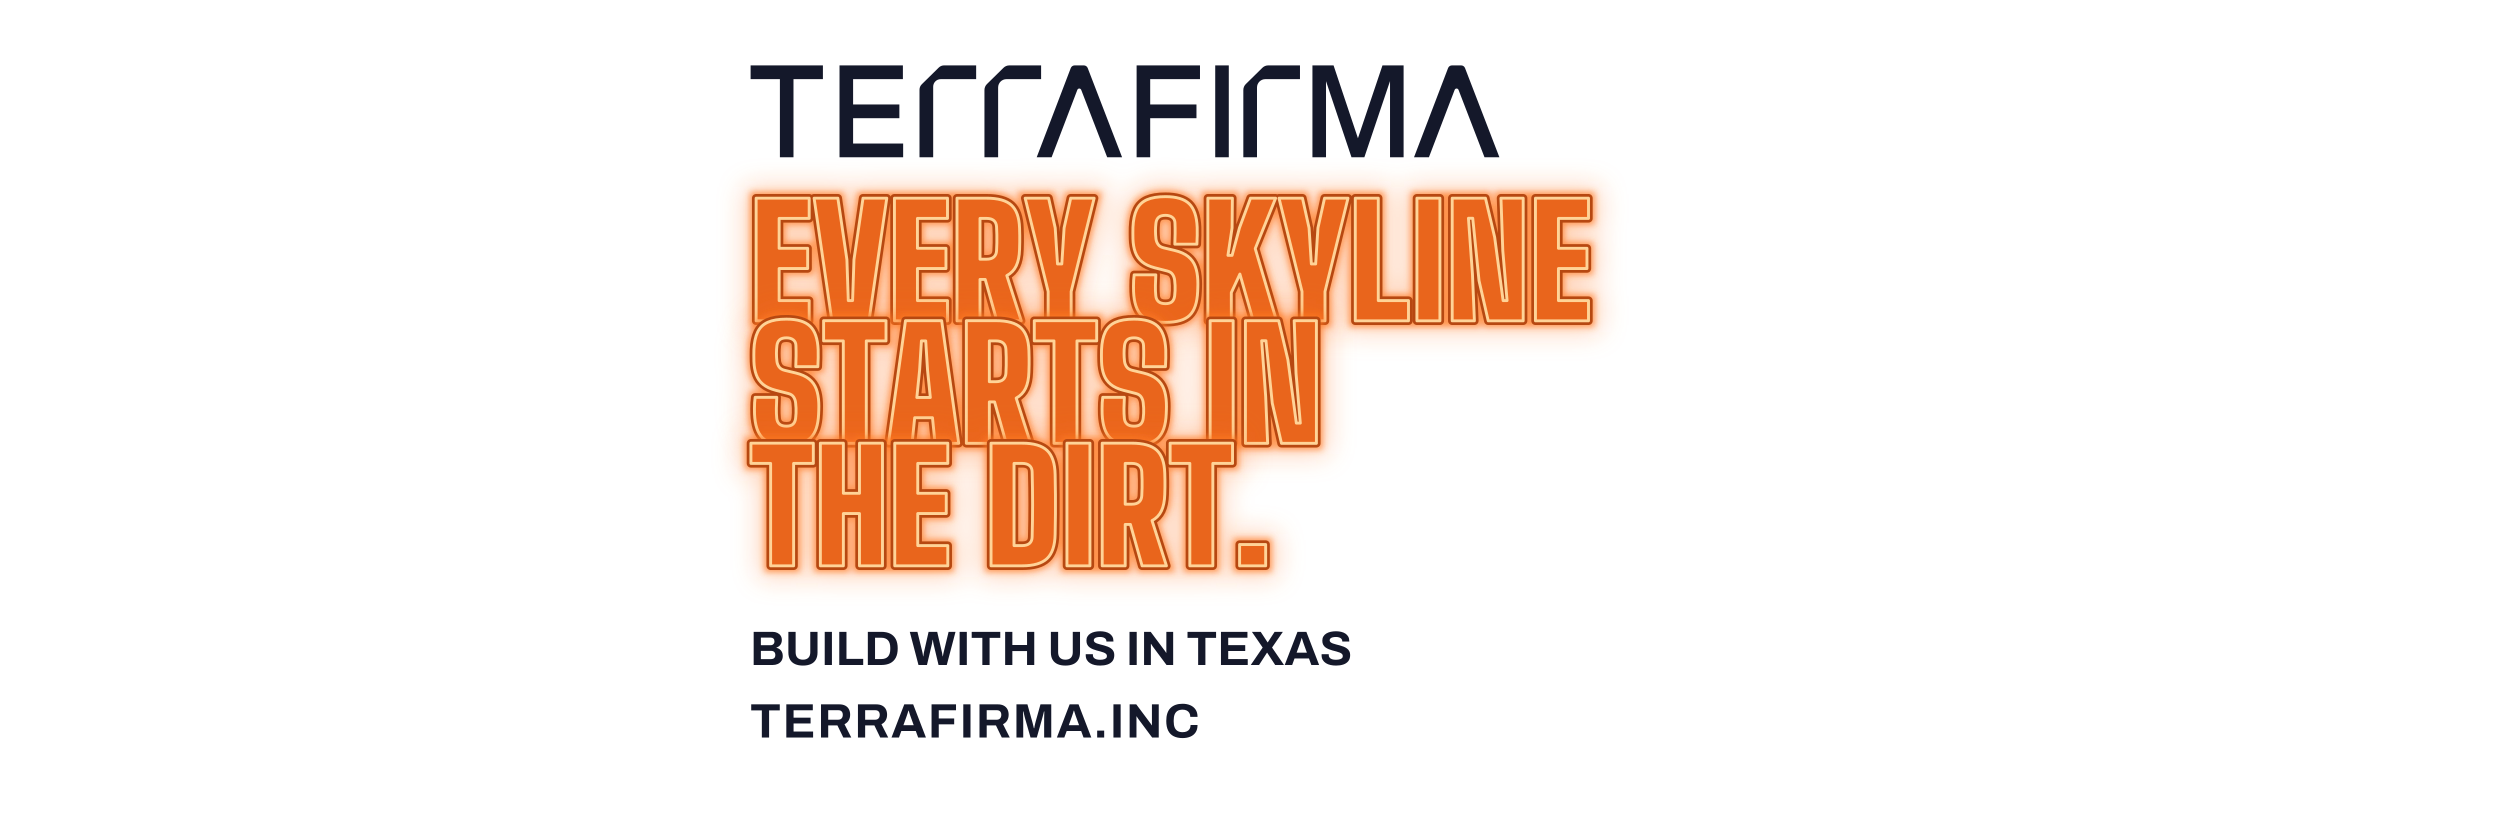
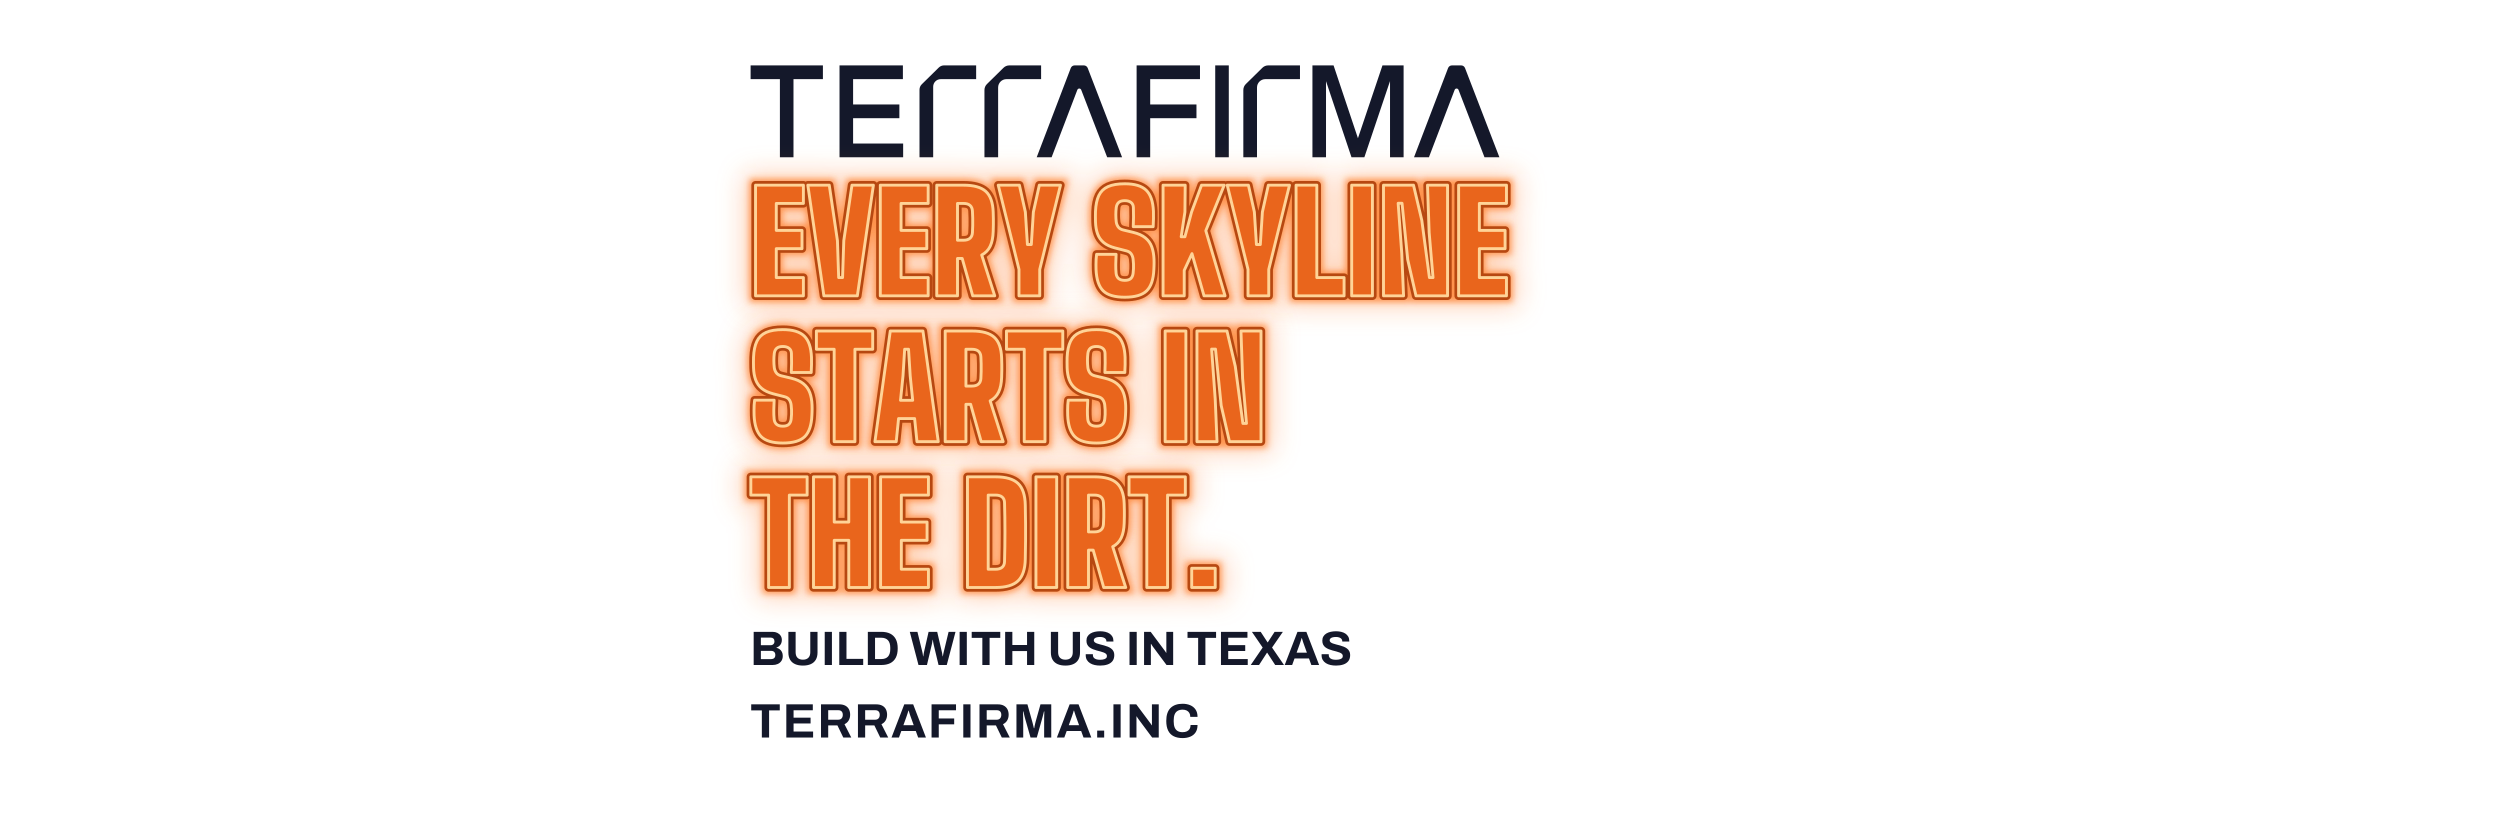
<svg xmlns="http://www.w3.org/2000/svg" width="3000" height="1000" viewBox="0 0 3000 1000" role="img">
  <defs>
    <filter id="bloom" x="-20%" y="-40%" width="140%" height="180%">
      <feGaussianBlur stdDeviation="16" />
    </filter>
    <filter id="tube-glow" x="-12%" y="-25%" width="124%" height="150%">
      <feGaussianBlur stdDeviation="4" />
    </filter>
-     <path id="letter-0" d="M907.36 385.0V237.8H971.024V262.088H934.96V297.968H969.184V322.256H934.96V360.712H971.024V385.0Z M998.256 385.0 976.912 237.8H1005.432L1016.288 311.584L1017.944 360.712H1023.096L1024.752 311.584L1035.608 237.8H1064.128L1042.784 385.0Z M1073.328 385.0V237.8H1136.992V262.088H1100.928V297.968H1135.152V322.256H1100.928V360.712H1136.992V385.0Z M1148.4 385.0V237.8H1183.912Q1204.52 237.8 1213.674 246.126Q1222.828 254.452 1223.472 273.68Q1223.656 278.832 1223.702 282.696Q1223.748 286.56 1223.702 290.424Q1223.656 294.288 1223.472 299.44Q1223.104 311.4 1219.47 319.036Q1215.836 326.672 1208.2 330.72L1225.496 385.0H1196.24L1182.256 335.32H1176.0V385.0ZM1176.0 311.032H1183.912Q1189.708 311.032 1192.652 308.364Q1195.596 305.696 1195.872 300.912Q1196.148 296.404 1196.24 291.482Q1196.332 286.56 1196.24 281.638Q1196.148 276.716 1195.872 272.208Q1195.596 267.332 1192.652 264.71Q1189.708 262.088 1183.912 262.088H1176.0Z M1257.788 385.0V350.04V349.856L1230.188 237.8H1258.34L1266.252 273.496L1269.012 316.736H1274.164L1276.924 273.496L1284.836 237.8H1312.988L1285.388 349.856V350.04V385.0Z  M1398.548 386.84Q1378.308 386.84 1369.706 378.284Q1361.104 369.728 1360.276 349.856Q1360.184 346.912 1360.184 343.37Q1360.184 339.828 1360.368 336.286Q1360.552 332.744 1361.012 329.8H1386.956Q1386.588 336.516 1386.496 343.048Q1386.404 349.58 1386.956 355.008Q1387.416 359.516 1390.222 361.954Q1393.028 364.392 1398.548 364.392Q1403.976 364.392 1406.506 361.954Q1409.036 359.516 1409.588 355.008Q1409.956 351.88 1410.094 348.798Q1410.232 345.716 1410.094 342.634Q1409.956 339.552 1409.588 336.424Q1409.22 332.56 1407.196 329.432Q1405.172 326.304 1400.756 325.2L1385.668 321.336Q1376.1 318.852 1370.488 314.206Q1364.876 309.56 1362.346 302.66Q1359.816 295.76 1359.54 286.56Q1359.448 282.512 1359.448 279.338Q1359.448 276.164 1359.54 272.76Q1360.092 259.604 1364.002 251.508Q1367.912 243.412 1376.284 239.686Q1384.656 235.96 1398.548 235.96Q1418.144 235.96 1426.976 244.47Q1435.808 252.98 1436.636 272.76Q1436.82 276.716 1436.682 282.42Q1436.544 288.124 1436.268 293.0H1409.772Q1410.048 286.652 1410.14 280.304Q1410.232 273.956 1409.956 267.608Q1409.864 263.192 1406.782 260.8Q1403.7 258.408 1398.548 258.408Q1393.028 258.408 1390.36 260.8Q1387.692 263.192 1387.14 267.608Q1386.588 272.3 1386.588 277.084Q1386.588 281.868 1387.14 286.56Q1387.6 290.24 1389.716 293.276Q1391.832 296.312 1396.524 297.416L1409.588 300.544Q1419.892 303.028 1425.826 307.858Q1431.76 312.688 1434.382 319.818Q1437.004 326.948 1437.372 336.424Q1437.464 338.54 1437.464 340.84Q1437.464 343.14 1437.372 345.44Q1437.28 347.74 1437.188 349.856Q1436.36 369.728 1427.666 378.284Q1418.972 386.84 1398.548 386.84Z M1449.424 385.0V237.8H1478.864L1478.496 273.496L1473.528 306.432H1478.496L1487.328 273.496L1500.576 237.8H1530.752L1506.28 298.336L1531.856 385.0H1503.888L1487.88 328.88L1477.576 351.144V385.0Z M1562.4 385.0V350.04V349.856L1534.8 237.8H1562.952L1570.864 273.496L1573.624 316.736H1578.776L1581.536 273.496L1589.448 237.8H1617.6L1590 349.856V350.04V385.0Z M1626.34 385.0V237.8H1653.94V360.712H1690.188V385.0Z M1700.308 385.0V237.8H1727.908V385.0Z M1742.628 385.0V237.8H1782.556L1793.596 284.72L1803.716 360.712H1808.5L1803.348 300.912L1801.14 237.8H1827.82V385.0H1785.868L1774.828 336.792L1767.284 261.904H1762.132L1766.916 328.512L1769.308 385.0Z M1842.54 385.0V237.8H1906.204V262.088H1870.14V297.968H1904.364V322.256H1870.14V360.712H1906.204V385.0Z" />
-     <path id="letter-1" d="M943.7 533.84Q923.46 533.84 914.858 525.284Q906.256 516.728 905.428 496.856Q905.336 493.912 905.336 490.37Q905.336 486.828 905.52 483.286Q905.704 479.744 906.164 476.8H932.108Q931.74 483.516 931.648 490.048Q931.556 496.58 932.108 502.008Q932.568 506.516 935.374 508.954Q938.18 511.392 943.7 511.392Q949.128 511.392 951.658 508.954Q954.188 506.516 954.74 502.008Q955.108 498.88 955.246 495.798Q955.384 492.716 955.246 489.634Q955.108 486.552 954.74 483.424Q954.372 479.56 952.348 476.432Q950.324 473.304 945.908 472.2L930.82 468.336Q921.252 465.852 915.64 461.206Q910.028 456.56 907.498 449.66Q904.968 442.76 904.692 433.56Q904.6 429.512 904.6 426.338Q904.6 423.164 904.692 419.76Q905.244 406.604 909.154 398.508Q913.064 390.412 921.436 386.686Q929.808 382.96 943.7 382.96Q963.296 382.96 972.128 391.47Q980.96 399.98 981.788 419.76Q981.972 423.716 981.834 429.42Q981.696 435.124 981.42 440.0H954.924Q955.2 433.652 955.292 427.304Q955.384 420.956 955.108 414.608Q955.016 410.192 951.934 407.8Q948.852 405.408 943.7 405.408Q938.18 405.408 935.512 407.8Q932.844 410.192 932.292 414.608Q931.74 419.3 931.74 424.084Q931.74 428.868 932.292 433.56Q932.752 437.24 934.868 440.276Q936.984 443.312 941.676 444.416L954.74 447.544Q965.044 450.028 970.978 454.858Q976.912 459.688 979.534 466.818Q982.156 473.948 982.524 483.424Q982.616 485.54 982.616 487.84Q982.616 490.14 982.524 492.44Q982.432 494.74 982.34 496.856Q981.512 516.728 972.818 525.284Q964.124 533.84 943.7 533.84Z M1011.964 532.0V409.088H988.32V384.8H1063.208V409.088H1039.564V532.0Z M1066.152 532.0 1086.576 384.8H1130.0L1150.424 532.0H1122.088L1118.96 501.272H1097.616L1094.488 532.0ZM1100.192 476.984H1116.384L1113.072 444.416L1110.864 409.088H1105.712L1103.504 444.416Z M1159.624 532.0V384.8H1195.136Q1215.744 384.8 1224.898 393.126Q1234.052 401.452 1234.696 420.68Q1234.88 425.832 1234.926 429.696Q1234.972 433.56 1234.926 437.424Q1234.88 441.288 1234.696 446.44Q1234.328 458.4 1230.694 466.036Q1227.06 473.672 1219.424 477.72L1236.72 532.0H1207.464L1193.48 482.32H1187.224V532.0ZM1187.224 458.032H1195.136Q1200.932 458.032 1203.876 455.364Q1206.82 452.696 1207.096 447.912Q1207.372 443.404 1207.464 438.482Q1207.556 433.56 1207.464 428.638Q1207.372 423.716 1207.096 419.208Q1206.82 414.332 1203.876 411.71Q1200.932 409.088 1195.136 409.088H1187.224Z M1264.78 532.0V409.088H1241.136V384.8H1316.024V409.088H1292.38V532.0Z M1360.828 533.84Q1340.588 533.84 1331.986 525.284Q1323.384 516.728 1322.556 496.856Q1322.464 493.912 1322.464 490.37Q1322.464 486.828 1322.648 483.286Q1322.832 479.744 1323.292 476.8H1349.236Q1348.868 483.516 1348.776 490.048Q1348.684 496.58 1349.236 502.008Q1349.696 506.516 1352.502 508.954Q1355.308 511.392 1360.828 511.392Q1366.256 511.392 1368.786 508.954Q1371.316 506.516 1371.868 502.008Q1372.236 498.88 1372.374 495.798Q1372.512 492.716 1372.374 489.634Q1372.236 486.552 1371.868 483.424Q1371.5 479.56 1369.476 476.432Q1367.452 473.304 1363.036 472.2L1347.948 468.336Q1338.38 465.852 1332.768 461.206Q1327.156 456.56 1324.626 449.66Q1322.096 442.76 1321.82 433.56Q1321.728 429.512 1321.728 426.338Q1321.728 423.164 1321.82 419.76Q1322.372 406.604 1326.282 398.508Q1330.192 390.412 1338.564 386.686Q1346.936 382.96 1360.828 382.96Q1380.424 382.96 1389.256 391.47Q1398.088 399.98 1398.916 419.76Q1399.1 423.716 1398.962 429.42Q1398.824 435.124 1398.548 440.0H1372.052Q1372.328 433.652 1372.42 427.304Q1372.512 420.956 1372.236 414.608Q1372.144 410.192 1369.062 407.8Q1365.98 405.408 1360.828 405.408Q1355.308 405.408 1352.64 407.8Q1349.972 410.192 1349.42 414.608Q1348.868 419.3 1348.868 424.084Q1348.868 428.868 1349.42 433.56Q1349.88 437.24 1351.996 440.276Q1354.112 443.312 1358.804 444.416L1371.868 447.544Q1382.172 450.028 1388.106 454.858Q1394.04 459.688 1396.662 466.818Q1399.284 473.948 1399.652 483.424Q1399.744 485.54 1399.744 487.84Q1399.744 490.14 1399.652 492.44Q1399.56 494.74 1399.468 496.856Q1398.64 516.728 1389.946 525.284Q1381.252 533.84 1360.828 533.84Z  M1452.184 532.0V384.8H1479.784V532.0Z M1494.504 532.0V384.8H1534.432L1545.472 431.72L1555.592 507.712H1560.376L1555.224 447.912L1553.016 384.8H1579.696V532.0H1537.744L1526.704 483.792L1519.16 408.904H1514.008L1518.792 475.512L1521.184 532.0Z" />
-     <path id="letter-2" d="M924.748 679.0V556.088H901.104V531.8H975.992V556.088H952.348V679.0Z M984.456 679.0V531.8H1012.056V591.968H1031.376V531.8H1058.976V679.0H1031.376V616.256H1012.056V679.0Z M1073.696 679.0V531.8H1137.36V556.088H1101.296V591.968H1135.52V616.256H1101.296V654.712H1137.36V679.0Z  M1189.248 679.0V531.8H1226.6Q1247.3 531.8 1256.546 540.586Q1265.792 549.372 1266.16 569.52Q1266.436 582.308 1266.528 593.808Q1266.62 605.308 1266.528 616.808Q1266.436 628.308 1266.16 641.096Q1265.792 661.336 1256.546 670.168Q1247.3 679.0 1226.6 679.0ZM1216.848 654.712H1226.6Q1232.396 654.712 1235.432 652.044Q1238.468 649.376 1238.56 644.408Q1238.836 634.564 1238.974 624.812Q1239.112 615.06 1239.112 605.308Q1239.112 595.556 1238.974 585.758Q1238.836 575.96 1238.56 566.208Q1238.468 561.332 1235.432 558.71Q1232.396 556.088 1226.6 556.088H1216.848Z M1280.328 679.0V531.8H1307.928V679.0Z M1322.648 679.0V531.8H1358.16Q1378.768 531.8 1387.922 540.126Q1397.076 548.452 1397.72 567.68Q1397.904 572.832 1397.95 576.696Q1397.996 580.56 1397.95 584.424Q1397.904 588.288 1397.72 593.44Q1397.352 605.4 1393.718 613.036Q1390.084 620.672 1382.448 624.72L1399.744 679.0H1370.488L1356.504 629.32H1350.248V679.0ZM1350.248 605.032H1358.16Q1363.956 605.032 1366.9 602.364Q1369.844 599.696 1370.12 594.912Q1370.396 590.404 1370.488 585.482Q1370.58 580.56 1370.488 575.638Q1370.396 570.716 1370.12 566.208Q1369.844 561.332 1366.9 558.71Q1363.956 556.088 1358.16 556.088H1350.248Z M1427.804 679.0V556.088H1404.16V531.8H1479.048V556.088H1455.404V679.0Z M1487.512 679.0V653.424H1518.792V679.0Z" />
+     <path id="letter-0" d="M906.64 355.0V222.2H964.076V244.112H931.54V276.482H962.416V298.394H931.54V333.088H964.076V355.0Z M988.644 355.0 969.388 222.2H995.118L1004.912 288.766L1006.406 333.088H1011.054L1012.548 288.766L1022.342 222.2H1048.072L1028.816 355.0Z M1056.372 355.0V222.2H1113.808V244.112H1081.272V276.482H1112.148V298.394H1081.272V333.088H1113.808V355.0Z M1124.1 355.0V222.2H1156.138Q1174.73 222.2 1182.988 229.712Q1191.247 237.223 1191.828 254.57Q1191.994 259.218 1192.035 262.704Q1192.077 266.19 1192.035 269.676Q1191.994 273.162 1191.828 277.81Q1191.496 288.6 1188.218 295.489Q1184.939 302.378 1178.05 306.03L1193.654 355.0H1167.26L1154.644 310.18H1149.0V355.0ZM1149.0 288.268H1156.138Q1161.367 288.268 1164.023 285.861Q1166.679 283.454 1166.928 279.138Q1167.177 275.071 1167.26 270.63Q1167.343 266.19 1167.26 261.75Q1167.177 257.309 1166.928 253.242Q1166.679 248.843 1164.023 246.477Q1161.367 244.112 1156.138 244.112H1149.0Z M1222.787 355.0V323.46V323.294L1197.887 222.2H1223.285L1230.423 254.404L1232.913 293.414H1237.561L1240.051 254.404L1247.189 222.2H1272.587L1247.687 323.294V323.46V355.0Z  M1349.777 356.66Q1331.517 356.66 1323.756 348.941Q1315.996 341.222 1315.249 323.294Q1315.166 320.638 1315.166 317.442Q1315.166 314.247 1315.332 311.052Q1315.498 307.856 1315.913 305.2H1339.319Q1338.987 311.259 1338.904 317.152Q1338.821 323.045 1339.319 327.942Q1339.734 332.009 1342.265 334.209Q1344.797 336.408 1349.777 336.408Q1354.674 336.408 1356.957 334.209Q1359.239 332.009 1359.737 327.942Q1360.069 325.12 1360.194 322.339Q1360.318 319.559 1360.194 316.779Q1360.069 313.998 1359.737 311.176Q1359.405 307.69 1357.579 304.868Q1355.753 302.046 1351.769 301.05L1338.157 297.564Q1329.525 295.323 1324.462 291.131Q1319.399 286.94 1317.117 280.715Q1314.834 274.49 1314.585 266.19Q1314.502 262.538 1314.502 259.674Q1314.502 256.811 1314.585 253.74Q1315.083 241.871 1318.611 234.567Q1322.138 227.263 1329.691 223.901Q1337.244 220.54 1349.777 220.54Q1367.456 220.54 1375.424 228.217Q1383.392 235.895 1384.139 253.74Q1384.305 257.309 1384.18 262.455Q1384.056 267.601 1383.807 272.0H1359.903Q1360.152 266.273 1360.235 260.546Q1360.318 254.819 1360.069 249.092Q1359.986 245.108 1357.206 242.95Q1354.425 240.792 1349.777 240.792Q1344.797 240.792 1342.39 242.95Q1339.983 245.108 1339.485 249.092Q1338.987 253.325 1338.987 257.641Q1338.987 261.957 1339.485 266.19Q1339.9 269.51 1341.809 272.249Q1343.718 274.988 1347.951 275.984L1359.737 278.806Q1369.033 281.047 1374.387 285.404Q1379.74 289.762 1382.106 296.195Q1384.471 302.627 1384.803 311.176Q1384.886 313.085 1384.886 315.16Q1384.886 317.235 1384.803 319.31Q1384.72 321.385 1384.637 323.294Q1383.89 341.222 1376.047 348.941Q1368.203 356.66 1349.777 356.66Z M1395.676 355.0V222.2H1422.236L1421.904 254.404L1417.422 284.118H1421.904L1429.872 254.404L1441.824 222.2H1469.048L1446.97 276.814L1470.044 355.0H1444.812L1430.37 304.37L1421.074 324.456V355.0Z M1497.6 355.0V323.46V323.294L1472.7 222.2H1498.098L1505.236 254.404L1507.726 293.414H1512.374L1514.864 254.404L1522.002 222.2H1547.4L1522.5 323.294V323.46V355.0Z M1555.285 355.0V222.2H1580.185V333.088H1612.887V355.0Z M1622.017 355.0V222.2H1646.917V355.0Z M1660.197 355.0V222.2H1696.219L1706.179 264.53L1715.309 333.088H1719.625L1714.977 279.138L1712.985 222.2H1737.055V355.0H1699.207L1689.247 311.508L1682.441 243.946H1677.793L1682.109 304.038L1684.267 355.0Z M1750.335 355.0V222.2H1807.771V244.112H1775.235V276.482H1806.111V298.394H1775.235V333.088H1807.771V355.0Z" />
+     <path id="letter-1" d="M939.425 531.66Q921.165 531.66 913.404 523.941Q905.644 516.222 904.897 498.294Q904.814 495.638 904.814 492.442Q904.814 489.247 904.98 486.052Q905.146 482.856 905.561 480.2H928.967Q928.635 486.259 928.552 492.152Q928.469 498.045 928.967 502.942Q929.382 507.009 931.913 509.209Q934.445 511.408 939.425 511.408Q944.322 511.408 946.604 509.209Q948.887 507.009 949.385 502.942Q949.717 500.12 949.841 497.339Q949.966 494.559 949.841 491.779Q949.717 488.998 949.385 486.176Q949.053 482.69 947.227 479.868Q945.401 477.046 941.417 476.05L927.805 472.564Q919.173 470.323 914.11 466.131Q909.047 461.94 906.764 455.715Q904.482 449.49 904.233 441.19Q904.15 437.538 904.15 434.674Q904.15 431.811 904.233 428.74Q904.731 416.871 908.259 409.567Q911.786 402.263 919.339 398.901Q926.892 395.54 939.425 395.54Q957.104 395.54 965.072 403.217Q973.04 410.895 973.787 428.74Q973.953 432.309 973.828 437.455Q973.704 442.601 973.455 447.0H949.551Q949.8 441.273 949.883 435.546Q949.966 429.819 949.717 424.092Q949.634 420.108 946.853 417.95Q944.073 415.792 939.425 415.792Q934.445 415.792 932.038 417.95Q929.631 420.108 929.133 424.092Q928.635 428.325 928.635 432.641Q928.635 436.957 929.133 441.19Q929.548 444.51 931.457 447.249Q933.366 449.988 937.599 450.984L949.385 453.806Q958.681 456.047 964.034 460.404Q969.388 464.762 971.754 471.195Q974.119 477.627 974.451 486.176Q974.534 488.085 974.534 490.16Q974.534 492.235 974.451 494.31Q974.368 496.385 974.285 498.294Q973.538 516.222 965.695 523.941Q957.851 531.66 939.425 531.66Z M1001.011 530.0V419.112H979.68V397.2H1047.242V419.112H1025.911V530.0Z M1049.898 530.0 1068.324 397.2H1107.5L1125.926 530.0H1100.362L1097.54 502.278H1078.284L1075.462 530.0ZM1080.608 480.366H1095.216L1092.228 450.984L1090.236 419.112H1085.588L1083.596 450.984Z M1134.226 530.0V397.2H1166.264Q1184.856 397.2 1193.115 404.712Q1201.373 412.223 1201.954 429.57Q1202.12 434.218 1202.162 437.704Q1202.203 441.19 1202.162 444.676Q1202.12 448.162 1201.954 452.81Q1201.622 463.6 1198.343 470.489Q1195.065 477.378 1188.176 481.03L1203.78 530.0H1177.386L1164.77 485.18H1159.126V530.0ZM1159.126 463.268H1166.264Q1171.493 463.268 1174.149 460.861Q1176.805 458.454 1177.054 454.138Q1177.303 450.071 1177.386 445.63Q1177.469 441.19 1177.386 436.75Q1177.303 432.309 1177.054 428.242Q1176.805 423.843 1174.149 421.477Q1171.493 419.112 1166.264 419.112H1159.126Z M1229.095 530.0V419.112H1207.764V397.2H1275.326V419.112H1253.995V530.0Z M1315.747 531.66Q1297.487 531.66 1289.727 523.941Q1281.966 516.222 1281.219 498.294Q1281.136 495.638 1281.136 492.442Q1281.136 489.247 1281.302 486.052Q1281.468 482.856 1281.883 480.2H1305.289Q1304.957 486.259 1304.874 492.152Q1304.791 498.045 1305.289 502.942Q1305.704 507.009 1308.236 509.209Q1310.767 511.408 1315.747 511.408Q1320.644 511.408 1322.927 509.209Q1325.209 507.009 1325.707 502.942Q1326.039 500.12 1326.164 497.339Q1326.288 494.559 1326.164 491.779Q1326.039 488.998 1325.707 486.176Q1325.375 482.69 1323.549 479.868Q1321.723 477.046 1317.739 476.05L1304.127 472.564Q1295.495 470.323 1290.432 466.131Q1285.369 461.94 1283.087 455.715Q1280.804 449.49 1280.555 441.19Q1280.472 437.538 1280.472 434.674Q1280.472 431.811 1280.555 428.74Q1281.053 416.871 1284.581 409.567Q1288.108 402.263 1295.661 398.901Q1303.214 395.54 1315.747 395.54Q1333.426 395.54 1341.394 403.217Q1349.362 410.895 1350.109 428.74Q1350.275 432.309 1350.151 437.455Q1350.026 442.601 1349.777 447.0H1325.873Q1326.122 441.273 1326.205 435.546Q1326.288 429.819 1326.039 424.092Q1325.956 420.108 1323.176 417.95Q1320.395 415.792 1315.747 415.792Q1310.767 415.792 1308.36 417.95Q1305.953 420.108 1305.455 424.092Q1304.957 428.325 1304.957 432.641Q1304.957 436.957 1305.455 441.19Q1305.87 444.51 1307.779 447.249Q1309.688 449.988 1313.921 450.984L1325.707 453.806Q1335.003 456.047 1340.357 460.404Q1345.71 464.762 1348.075 471.195Q1350.441 477.627 1350.773 486.176Q1350.856 488.085 1350.856 490.16Q1350.856 492.235 1350.773 494.31Q1350.69 496.385 1350.607 498.294Q1349.86 516.222 1342.017 523.941Q1334.173 531.66 1315.747 531.66Z  M1398.166 530.0V397.2H1423.066V530.0Z M1436.346 530.0V397.2H1472.368L1482.328 439.53L1491.458 508.088H1495.774L1491.126 454.138L1489.134 397.2H1513.204V530.0H1475.356L1465.396 486.508L1458.59 418.946H1453.942L1458.258 479.038L1460.416 530.0Z" />
+     <path id="letter-2" d="M922.327 705.0V594.112H900.996V572.2H968.558V594.112H947.227V705.0Z M976.194 705.0V572.2H1001.094V626.482H1018.524V572.2H1043.424V705.0H1018.524V648.394H1001.094V705.0Z M1056.704 705.0V572.2H1114.14V594.112H1081.604V626.482H1112.48V648.394H1081.604V683.088H1114.14V705.0Z  M1160.952 705.0V572.2H1194.65Q1213.325 572.2 1221.667 580.127Q1230.008 588.053 1230.34 606.23Q1230.589 617.767 1230.672 628.142Q1230.755 638.517 1230.672 648.892Q1230.589 659.267 1230.34 670.804Q1230.008 689.064 1221.667 697.032Q1213.325 705.0 1194.65 705.0ZM1185.852 683.088H1194.65Q1199.879 683.088 1202.618 680.681Q1205.357 678.274 1205.44 673.792Q1205.689 664.911 1205.814 656.113Q1205.938 647.315 1205.938 638.517Q1205.938 629.719 1205.814 620.88Q1205.689 612.04 1205.44 603.242Q1205.357 598.843 1202.618 596.477Q1199.879 594.112 1194.65 594.112H1185.852Z M1243.122 705.0V572.2H1268.022V705.0Z M1281.302 705.0V572.2H1313.34Q1331.932 572.2 1340.191 579.712Q1348.449 587.223 1349.03 604.57Q1349.196 609.218 1349.238 612.704Q1349.279 616.19 1349.238 619.676Q1349.196 623.162 1349.03 627.81Q1348.698 638.6 1345.42 645.489Q1342.141 652.378 1335.252 656.03L1350.856 705.0H1324.462L1311.846 660.18H1306.202V705.0ZM1306.202 638.268H1313.34Q1318.569 638.268 1321.225 635.861Q1323.881 633.454 1324.13 629.138Q1324.379 625.071 1324.462 620.63Q1324.545 616.19 1324.462 611.75Q1324.379 607.309 1324.13 603.242Q1323.881 598.843 1321.225 596.477Q1318.569 594.112 1313.34 594.112H1306.202Z M1376.171 705.0V594.112H1354.84V572.2H1422.402V594.112H1401.071V705.0Z M1430.038 705.0V681.926H1458.258V705.0Z" />
  </defs>
  <g transform="translate(900 78) scale(0.7731959)">
    <path d="M237.293 21.963H160.009V61.233H231.826V82.581H160.009V121.85H237.684V143.198H138.934V0.616H237.293V21.963ZM698.383 21.963H621.098V61.233H692.916V82.581H621.098V143.194H600.02L600.022 143.191V0.616H698.383V21.963ZM113.158 21.963H67.489V143.191H46.407V21.963H0.941V0.616H113.158V21.963ZM301.174 0.616H350.985V21.963H295.971C289.518 21.964 284.29 27.226 284.29 33.713V143.191H263.066V38.343C263.066 35.181 264.335 32.15 266.584 29.937L293.011 3.96C295.195 1.815 298.123 0.612 301.177 0.612L301.174 0.616ZM451.79 21.963H397.978C390.861 21.964 385.092 27.767 385.092 34.925V143.191H363.868V38.852C363.868 35.362 365.266 32.021 367.747 29.581L393.461 4.306C395.867 1.941 399.105 0.616 402.472 0.616H451.79V21.963ZM518.125 0.616C520.786 0.616 523.174 2.259 524.134 4.754L577.47 143.191H554.339L514.04 38.595C512.973 35.832 509.086 35.839 508.029 38.605L468.089 143.191H444.958L497.82 4.773C498.777 2.268 501.168 0.616 503.835 0.616H518.125ZM743.095 143.191H722.017V0.616H743.095V143.191ZM853.564 21.963H799.752C792.636 21.964 786.866 27.767 786.866 34.925V143.191H765.643V38.852C765.643 35.362 767.041 32.021 769.521 29.581L795.235 4.306C797.642 1.941 800.88 0.616 804.246 0.616H853.564V21.963ZM943.524 113.658L981.588 0.616H1014.39V143.191H993.309V24.945L953.493 143.191H933.501L893.973 25.091V143.191H872.894V0.616H905.689L943.524 113.658ZM1103.72 0.616C1106.38 0.616 1108.76 2.259 1109.72 4.754L1163.06 143.191H1139.93L1099.63 38.595C1098.56 35.832 1094.68 35.838 1093.62 38.605L1053.68 143.191H1030.55L1083.41 4.773C1084.37 2.268 1086.76 0.616 1089.42 0.616H1103.72Z" fill="#14182A" />
  </g>
  <use href="#letter-0" fill="none" stroke="#FF711F" stroke-width="26" opacity=".32" filter="url(#bloom)" />
  <use href="#letter-0" fill="none" stroke="#FF7A24" stroke-width="15" opacity=".72" filter="url(#tube-glow)" />
  <use href="#letter-0" fill="#E9651C" stroke="#B74811" stroke-width="10" stroke-linejoin="round" paint-order="stroke fill" />
  <use href="#letter-0" fill="none" stroke="#FFD397" stroke-width="3.5" stroke-linejoin="round" />
  <use href="#letter-1" fill="none" stroke="#FF711F" stroke-width="26" opacity=".32" filter="url(#bloom)" />
  <use href="#letter-1" fill="none" stroke="#FF7A24" stroke-width="15" opacity=".72" filter="url(#tube-glow)" />
  <use href="#letter-1" fill="#E9651C" stroke="#B74811" stroke-width="10" stroke-linejoin="round" paint-order="stroke fill" />
  <use href="#letter-1" fill="none" stroke="#FFD397" stroke-width="3.5" stroke-linejoin="round" />
  <use href="#letter-2" fill="none" stroke="#FF711F" stroke-width="26" opacity=".32" filter="url(#bloom)" />
  <use href="#letter-2" fill="none" stroke="#FF7A24" stroke-width="15" opacity=".72" filter="url(#tube-glow)" />
  <use href="#letter-2" fill="#E9651C" stroke="#B74811" stroke-width="10" stroke-linejoin="round" paint-order="stroke fill" />
  <use href="#letter-2" fill="none" stroke="#FFD397" stroke-width="3.5" stroke-linejoin="round" />
  <path fill="#14182A" d="M904.408 798.0V758.212H927.144Q930.276 758.212 932.799 759.43Q935.322 760.648 936.772 762.852Q938.222 765.056 938.222 768.014Q938.222 770.392 937.352 772.248Q936.482 774.104 935.003 775.322Q933.524 776.54 931.668 777.12V777.352Q933.872 777.816 935.583 779.092Q937.294 780.368 938.309 782.369Q939.324 784.37 939.324 787.096Q939.324 790.692 937.671 793.128Q936.018 795.564 933.292 796.782Q930.566 798.0 927.202 798.0ZM913.05 790.924H925.52Q927.666 790.924 929.029 789.706Q930.392 788.488 930.392 785.936Q930.392 784.428 929.812 783.326Q929.232 782.224 928.072 781.615Q926.912 781.006 925.114 781.006H913.05ZM913.05 774.278H924.534Q926.1 774.278 927.173 773.669Q928.246 773.06 928.797 772.045Q929.348 771.03 929.348 769.696Q929.348 767.434 928.101 766.274Q926.854 765.114 924.824 765.114H913.05Z M963.51 798.696Q958.058 798.696 954.143 796.956Q950.228 795.216 948.14 791.707Q946.052 788.198 946.052 782.978V758.212H954.752V782.746Q954.752 787.038 957.014 789.329Q959.276 791.62 963.51 791.62Q967.744 791.62 970.035 789.329Q972.326 787.038 972.326 782.746V758.212H981.026V782.978Q981.026 788.198 978.938 791.707Q976.85 795.216 972.935 796.956Q969.02 798.696 963.51 798.696Z M989.668 798.0V758.212H998.31V798.0Z M1007.126 798.0V758.212H1015.768V790.634H1035.836V798.0Z M1041.404 798.0V758.212H1057.644Q1063.85 758.212 1068.2 760.358Q1072.55 762.504 1074.899 766.883Q1077.248 771.262 1077.248 778.106Q1077.248 784.892 1074.899 789.3Q1072.55 793.708 1068.2 795.854Q1063.85 798.0 1057.644 798.0ZM1050.046 790.866H1057.586Q1060.196 790.866 1062.226 790.112Q1064.256 789.358 1065.59 787.879Q1066.924 786.4 1067.62 784.167Q1068.316 781.934 1068.316 778.976V777.236Q1068.316 774.278 1067.62 772.045Q1066.924 769.812 1065.59 768.333Q1064.256 766.854 1062.226 766.071Q1060.196 765.288 1057.586 765.288H1050.046Z  M1102.188 798.0 1091.748 758.212H1100.912L1106.712 781.934Q1106.886 782.456 1107.06 783.471Q1107.234 784.486 1107.408 785.588Q1107.582 786.69 1107.698 787.56H1107.988Q1108.104 786.922 1108.191 786.11Q1108.278 785.298 1108.423 784.515Q1108.568 783.732 1108.713 783.036Q1108.858 782.34 1108.916 781.934L1114.31 758.212H1124.634L1130.144 781.934Q1130.318 782.514 1130.492 783.5Q1130.666 784.486 1130.84 785.588Q1131.014 786.69 1131.13 787.56H1131.42Q1131.536 786.922 1131.681 786.168Q1131.826 785.414 1131.971 784.631Q1132.116 783.848 1132.29 783.152Q1132.464 782.456 1132.58 781.934L1138.322 758.212H1146.616L1136.118 798.0H1126.258L1120.4 773.524Q1120.226 772.712 1120.023 771.639Q1119.82 770.566 1119.646 769.522Q1119.472 768.478 1119.356 767.666H1119.124Q1119.008 768.478 1118.863 769.58Q1118.718 770.682 1118.515 771.726Q1118.312 772.77 1118.138 773.524L1112.338 798.0Z M1151.546 798.0V758.212H1160.188V798.0Z M1178.806 798.0V765.462H1166.046V758.212H1200.324V765.462H1187.506V798.0Z M1206.182 798.0V758.212H1214.824V773.988H1232.456V758.212H1241.098V798.0H1232.456V781.296H1214.824V798.0Z  M1278.508 798.696Q1273.056 798.696 1269.141 796.956Q1265.226 795.216 1263.138 791.707Q1261.05 788.198 1261.05 782.978V758.212H1269.75V782.746Q1269.75 787.038 1272.012 789.329Q1274.274 791.62 1278.508 791.62Q1282.742 791.62 1285.033 789.329Q1287.324 787.038 1287.324 782.746V758.212H1296.024V782.978Q1296.024 788.198 1293.936 791.707Q1291.848 795.216 1287.933 796.956Q1284.018 798.696 1278.508 798.696Z M1320.152 798.696Q1316.672 798.696 1313.54 798.0Q1310.408 797.304 1308.001 795.767Q1305.594 794.23 1304.231 791.881Q1302.868 789.532 1302.868 786.168Q1302.868 785.878 1302.868 785.559Q1302.868 785.24 1302.926 785.066H1311.51Q1311.452 785.24 1311.452 785.53Q1311.452 785.82 1311.452 786.052Q1311.452 787.908 1312.467 789.184Q1313.482 790.46 1315.454 791.098Q1317.426 791.736 1320.036 791.736Q1321.718 791.736 1323.023 791.533Q1324.328 791.33 1325.343 790.953Q1326.358 790.576 1327.025 790.054Q1327.692 789.532 1328.011 788.836Q1328.33 788.14 1328.33 787.27Q1328.33 785.704 1327.315 784.718Q1326.3 783.732 1324.531 783.036Q1322.762 782.34 1320.558 781.76Q1318.354 781.18 1316.034 780.571Q1313.714 779.962 1311.51 779.063Q1309.306 778.164 1307.566 776.888Q1305.826 775.612 1304.782 773.64Q1303.738 771.668 1303.738 768.884Q1303.738 765.926 1304.985 763.78Q1306.232 761.634 1308.494 760.242Q1310.756 758.85 1313.714 758.183Q1316.672 757.516 1320.152 757.516Q1323.4 757.516 1326.3 758.183Q1329.2 758.85 1331.404 760.3Q1333.608 761.75 1334.855 763.954Q1336.102 766.158 1336.102 769.174V769.87H1327.692V769.406Q1327.692 767.84 1326.764 766.738Q1325.836 765.636 1324.154 764.998Q1322.472 764.36 1320.21 764.36Q1317.774 764.36 1316.063 764.824Q1314.352 765.288 1313.453 766.187Q1312.554 767.086 1312.554 768.304Q1312.554 769.696 1313.569 770.595Q1314.584 771.494 1316.353 772.161Q1318.122 772.828 1320.326 773.35Q1322.53 773.872 1324.85 774.51Q1327.17 775.148 1329.374 776.018Q1331.578 776.888 1333.318 778.193Q1335.058 779.498 1336.102 781.412Q1337.146 783.326 1337.146 785.994Q1337.146 790.576 1334.942 793.36Q1332.738 796.144 1328.91 797.42Q1325.082 798.696 1320.152 798.696Z  M1355.416 798.0V758.212H1364.058V798.0Z M1372.874 798.0V758.212H1380.82L1396.828 779.672Q1397.176 780.078 1397.698 780.803Q1398.22 781.528 1398.684 782.224Q1399.148 782.92 1399.322 783.326H1399.612Q1399.612 782.34 1399.612 781.383Q1399.612 780.426 1399.612 779.672V758.212H1407.79V798.0H1399.844L1383.488 776.018Q1382.908 775.206 1382.27 774.22Q1381.632 773.234 1381.342 772.712H1381.052Q1381.052 773.582 1381.052 774.423Q1381.052 775.264 1381.052 776.018V798.0Z  M1437.776 798.0V765.462H1425.016V758.212H1459.294V765.462H1446.476V798.0Z M1465.152 798.0V758.212H1496.936V765.288H1473.852V774.162H1494.268V781.18H1473.852V790.866H1497.284V798.0Z M1500.88 798.0 1515.206 777.062 1502.272 758.212H1512.828L1521.064 770.798H1521.354L1529.532 758.212H1539.45L1526.458 777.062L1540.784 798.0H1530.228L1520.658 783.268H1520.368L1510.856 798.0Z M1541.654 798.0 1556.966 758.212H1567.638L1582.95 798.0H1573.612L1570.77 790.17H1553.428L1550.586 798.0ZM1555.922 783.21H1568.276L1564.738 773.408Q1564.506 772.77 1564.187 771.871Q1563.868 770.972 1563.52 769.87Q1563.172 768.768 1562.853 767.695Q1562.534 766.622 1562.244 765.752H1561.896Q1561.606 766.854 1561.142 768.333Q1560.678 769.812 1560.214 771.175Q1559.75 772.538 1559.46 773.408Z M1603.192 798.696Q1599.712 798.696 1596.58 798.0Q1593.448 797.304 1591.041 795.767Q1588.634 794.23 1587.271 791.881Q1585.908 789.532 1585.908 786.168Q1585.908 785.878 1585.908 785.559Q1585.908 785.24 1585.966 785.066H1594.55Q1594.492 785.24 1594.492 785.53Q1594.492 785.82 1594.492 786.052Q1594.492 787.908 1595.507 789.184Q1596.522 790.46 1598.494 791.098Q1600.466 791.736 1603.076 791.736Q1604.758 791.736 1606.063 791.533Q1607.368 791.33 1608.383 790.953Q1609.398 790.576 1610.065 790.054Q1610.732 789.532 1611.051 788.836Q1611.37 788.14 1611.37 787.27Q1611.37 785.704 1610.355 784.718Q1609.34 783.732 1607.571 783.036Q1605.802 782.34 1603.598 781.76Q1601.394 781.18 1599.074 780.571Q1596.754 779.962 1594.55 779.063Q1592.346 778.164 1590.606 776.888Q1588.866 775.612 1587.822 773.64Q1586.778 771.668 1586.778 768.884Q1586.778 765.926 1588.025 763.78Q1589.272 761.634 1591.534 760.242Q1593.796 758.85 1596.754 758.183Q1599.712 757.516 1603.192 757.516Q1606.44 757.516 1609.34 758.183Q1612.24 758.85 1614.444 760.3Q1616.648 761.75 1617.895 763.954Q1619.142 766.158 1619.142 769.174V769.87H1610.732V769.406Q1610.732 767.84 1609.804 766.738Q1608.876 765.636 1607.194 764.998Q1605.512 764.36 1603.25 764.36Q1600.814 764.36 1599.103 764.824Q1597.392 765.288 1596.493 766.187Q1595.594 767.086 1595.594 768.304Q1595.594 769.696 1596.609 770.595Q1597.624 771.494 1599.393 772.161Q1601.162 772.828 1603.366 773.35Q1605.57 773.872 1607.89 774.51Q1610.21 775.148 1612.414 776.018Q1614.618 776.888 1616.358 778.193Q1618.098 779.498 1619.142 781.412Q1620.186 783.326 1620.186 785.994Q1620.186 790.576 1617.982 793.36Q1615.778 796.144 1611.95 797.42Q1608.122 798.696 1603.192 798.696Z" />
  <path fill="#14182A" d="M914.21 885.0V852.462H901.45V845.212H935.728V852.462H922.91V885.0Z M943.586 885.0V845.212H975.37V852.288H952.286V861.162H972.702V868.18H952.286V877.866H975.718V885.0Z M985.2 885.0V845.212H1007.008Q1011.416 845.212 1014.345 846.778Q1017.274 848.344 1018.724 851.157Q1020.174 853.97 1020.174 857.624Q1020.174 861.51 1018.434 864.497Q1016.694 867.484 1013.388 869.05L1021.508 885.0H1011.938L1004.92 870.5H993.842V885.0ZM993.842 863.656H1005.848Q1008.458 863.656 1009.908 862.061Q1011.358 860.466 1011.358 857.74Q1011.358 856.0 1010.72 854.753Q1010.082 853.506 1008.864 852.868Q1007.646 852.23 1005.848 852.23H993.842Z M1029.54 885.0V845.212H1051.348Q1055.756 845.212 1058.685 846.778Q1061.614 848.344 1063.064 851.157Q1064.514 853.97 1064.514 857.624Q1064.514 861.51 1062.774 864.497Q1061.034 867.484 1057.728 869.05L1065.848 885.0H1056.278L1049.26 870.5H1038.182V885.0ZM1038.182 863.656H1050.188Q1052.798 863.656 1054.248 862.061Q1055.698 860.466 1055.698 857.74Q1055.698 856.0 1055.06 854.753Q1054.422 853.506 1053.204 852.868Q1051.986 852.23 1050.188 852.23H1038.182Z M1069.82 885.0 1085.132 845.212H1095.804L1111.116 885.0H1101.778L1098.936 877.17H1081.594L1078.752 885.0ZM1084.088 870.21H1096.442L1092.904 860.408Q1092.672 859.77 1092.353 858.871Q1092.034 857.972 1091.686 856.87Q1091.338 855.768 1091.019 854.695Q1090.7 853.622 1090.41 852.752H1090.062Q1089.772 853.854 1089.308 855.333Q1088.844 856.812 1088.38 858.175Q1087.916 859.538 1087.626 860.408Z M1117.872 885.0V845.212H1147.22V852.288H1126.514V862.148H1145.016V869.166H1126.514V885.0Z M1155.948 885.0V845.212H1164.59V885.0Z M1175.406 885.0V845.212H1197.214Q1201.622 845.212 1204.551 846.778Q1207.48 848.344 1208.93 851.157Q1210.38 853.97 1210.38 857.624Q1210.38 861.51 1208.64 864.497Q1206.9 867.484 1203.594 869.05L1211.714 885.0H1202.144L1195.126 870.5H1184.048V885.0ZM1184.048 863.656H1196.054Q1198.664 863.656 1200.114 862.061Q1201.564 860.466 1201.564 857.74Q1201.564 856.0 1200.926 854.753Q1200.288 853.506 1199.07 852.868Q1197.852 852.23 1196.054 852.23H1184.048Z M1219.746 885.0V845.212H1232.912L1238.596 865.57Q1238.944 866.672 1239.292 868.18Q1239.64 869.688 1240.017 871.167Q1240.394 872.646 1240.626 873.806H1241.09Q1241.206 872.82 1241.496 871.457Q1241.786 870.094 1242.134 868.528Q1242.482 866.962 1242.888 865.512L1248.572 845.212H1261.506V885.0H1252.98V866.15Q1252.98 863.54 1253.009 860.901Q1253.038 858.262 1253.125 856.29Q1253.212 854.318 1253.212 853.738H1252.748Q1252.632 854.376 1252.197 856.087Q1251.762 857.798 1251.269 859.712Q1250.776 861.626 1250.37 863.018L1244.164 885.0H1236.624L1230.36 863.076Q1230.012 861.858 1229.577 860.205Q1229.142 858.552 1228.765 856.783Q1228.388 855.014 1228.04 853.738H1227.576Q1227.634 855.304 1227.692 857.479Q1227.75 859.654 1227.808 861.945Q1227.866 864.236 1227.866 866.15V885.0Z M1268.262 885.0 1283.574 845.212H1294.246L1309.558 885.0H1300.22L1297.378 877.17H1280.036L1277.194 885.0ZM1282.53 870.21H1294.884L1291.346 860.408Q1291.114 859.77 1290.795 858.871Q1290.476 857.972 1290.128 856.87Q1289.78 855.768 1289.461 854.695Q1289.142 853.622 1288.852 852.752H1288.504Q1288.214 853.854 1287.75 855.333Q1287.286 856.812 1286.822 858.175Q1286.358 859.538 1286.068 860.408Z M1316.604 885.0V876.706H1325.014V885.0Z M1336.12 885.0V845.212H1344.762V885.0Z M1355.578 885.0V845.212H1363.524L1379.532 866.672Q1379.88 867.078 1380.402 867.803Q1380.924 868.528 1381.388 869.224Q1381.852 869.92 1382.026 870.326H1382.316Q1382.316 869.34 1382.316 868.383Q1382.316 867.426 1382.316 866.672V845.212H1390.494V885.0H1382.548L1366.192 863.018Q1365.612 862.206 1364.974 861.22Q1364.336 860.234 1364.046 859.712H1363.756Q1363.756 860.582 1363.756 861.423Q1363.756 862.264 1363.756 863.018V885.0Z M1419.116 885.696Q1412.91 885.696 1408.502 883.521Q1404.094 881.346 1401.803 876.764Q1399.512 872.182 1399.512 865.106Q1399.512 854.666 1404.645 849.591Q1409.778 844.516 1419.116 844.516Q1424.22 844.516 1428.28 846.256Q1432.34 847.996 1434.689 851.476Q1437.038 854.956 1437.038 860.234H1428.338Q1428.338 857.45 1427.207 855.536Q1426.076 853.622 1424.017 852.607Q1421.958 851.592 1419.232 851.592Q1415.52 851.592 1413.113 853.042Q1410.706 854.492 1409.575 857.305Q1408.444 860.118 1408.444 864.178V865.976Q1408.444 870.152 1409.604 872.965Q1410.764 875.778 1413.113 877.199Q1415.462 878.62 1419.174 878.62Q1422.074 878.62 1424.22 877.634Q1426.366 876.648 1427.526 874.734Q1428.686 872.82 1428.686 870.036H1437.038Q1437.038 875.314 1434.747 878.794Q1432.456 882.274 1428.396 883.985Q1424.336 885.696 1419.116 885.696Z" />
</svg>
